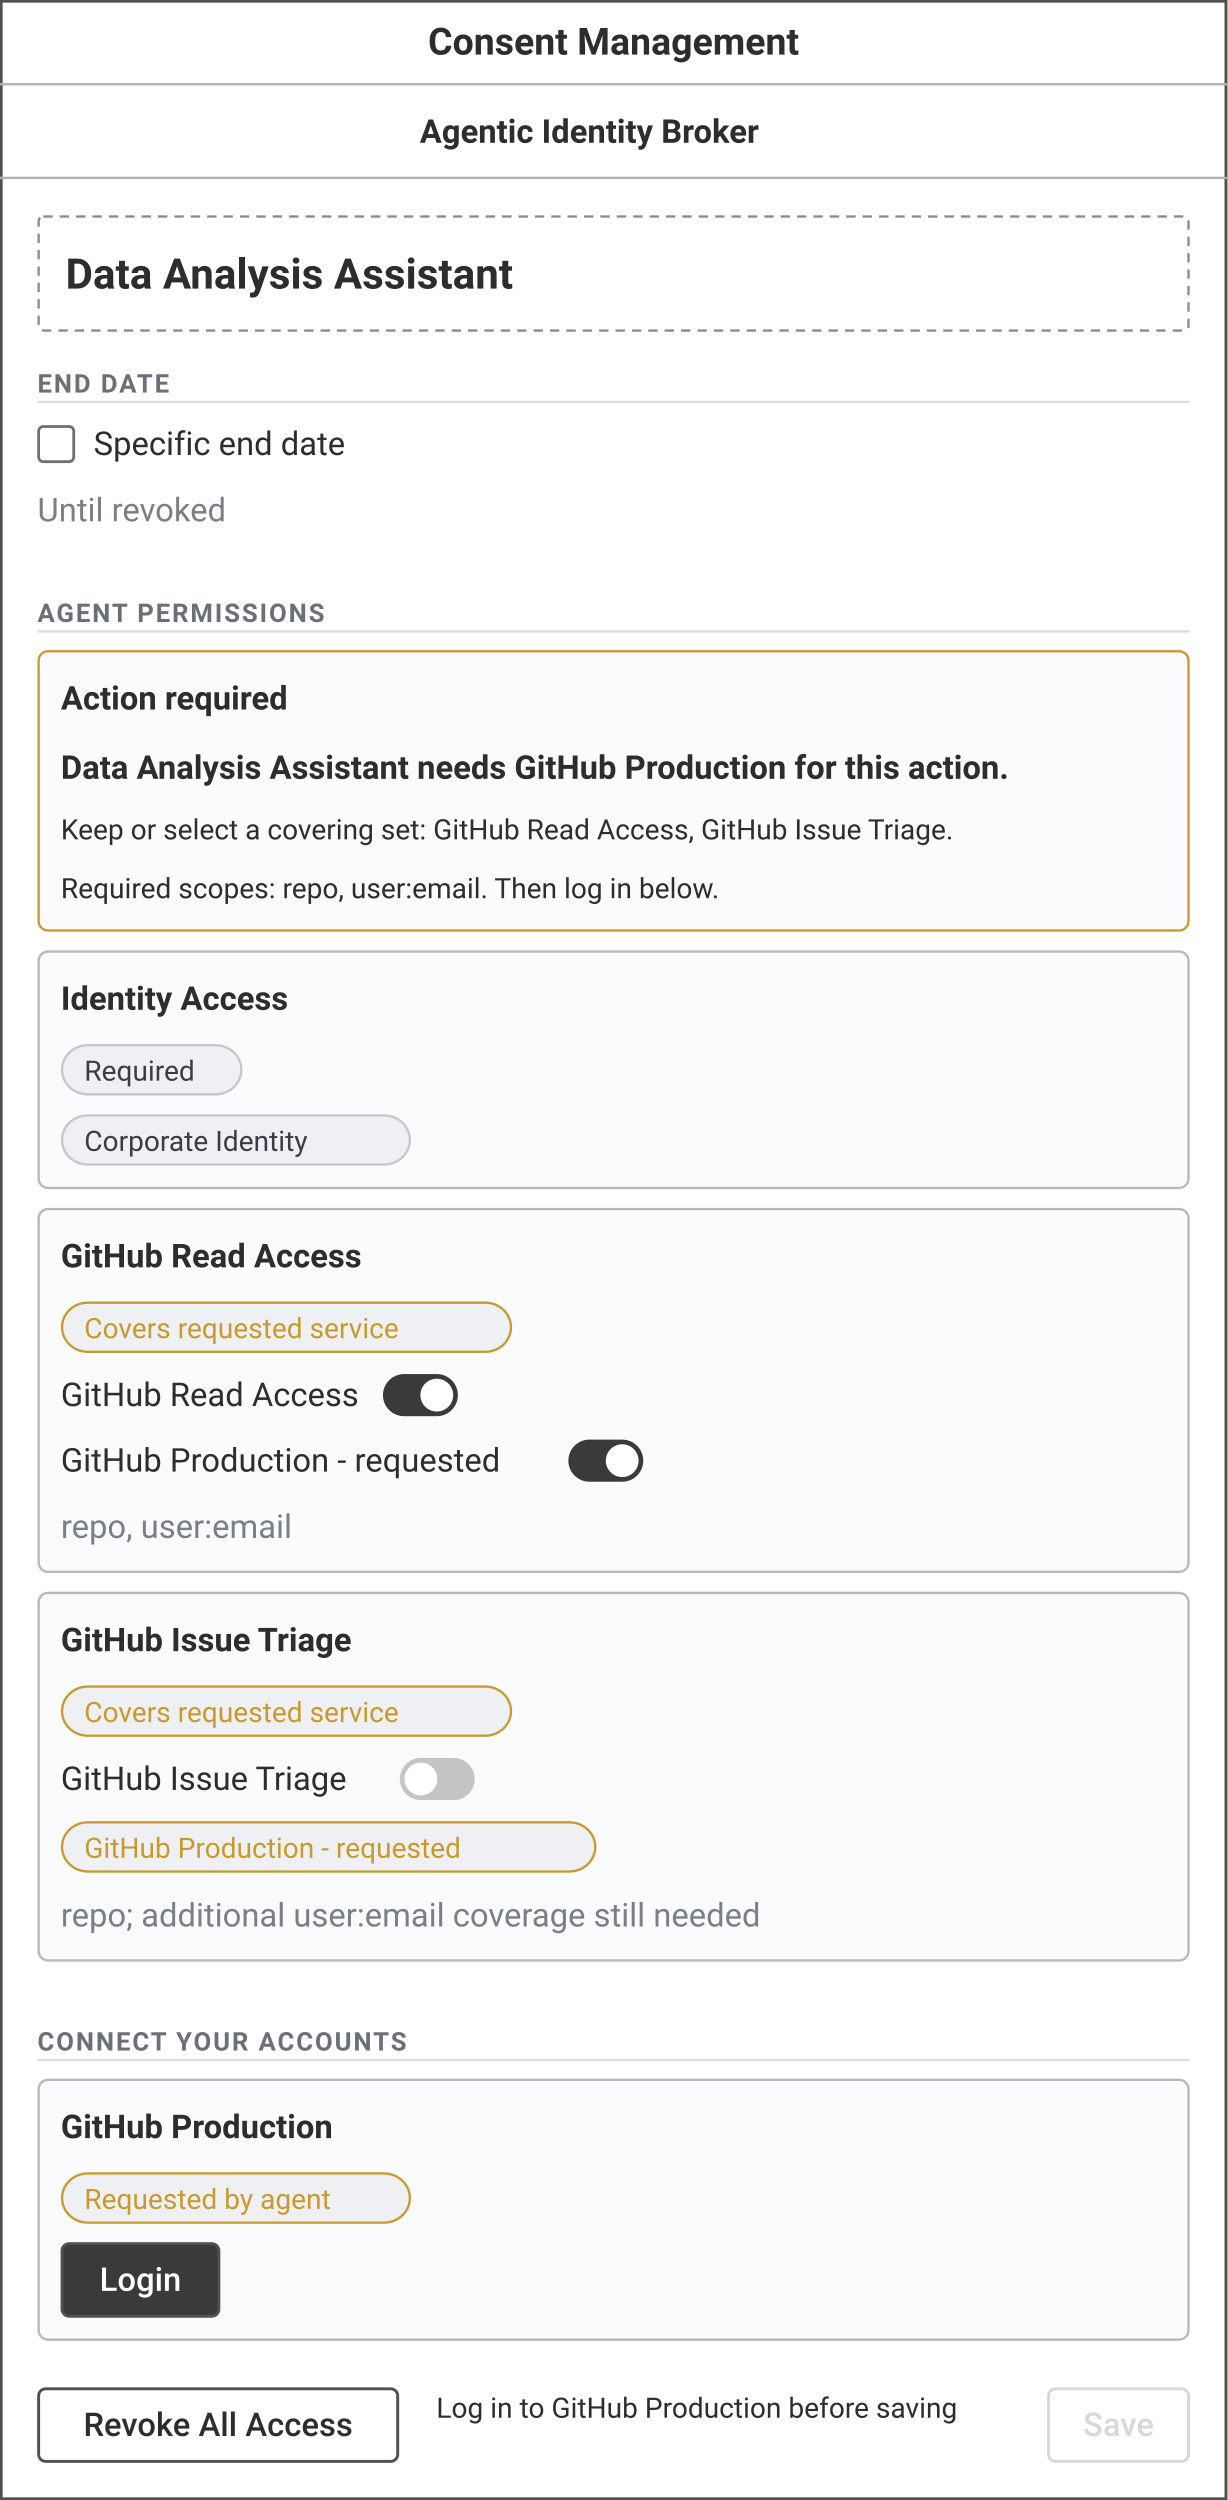
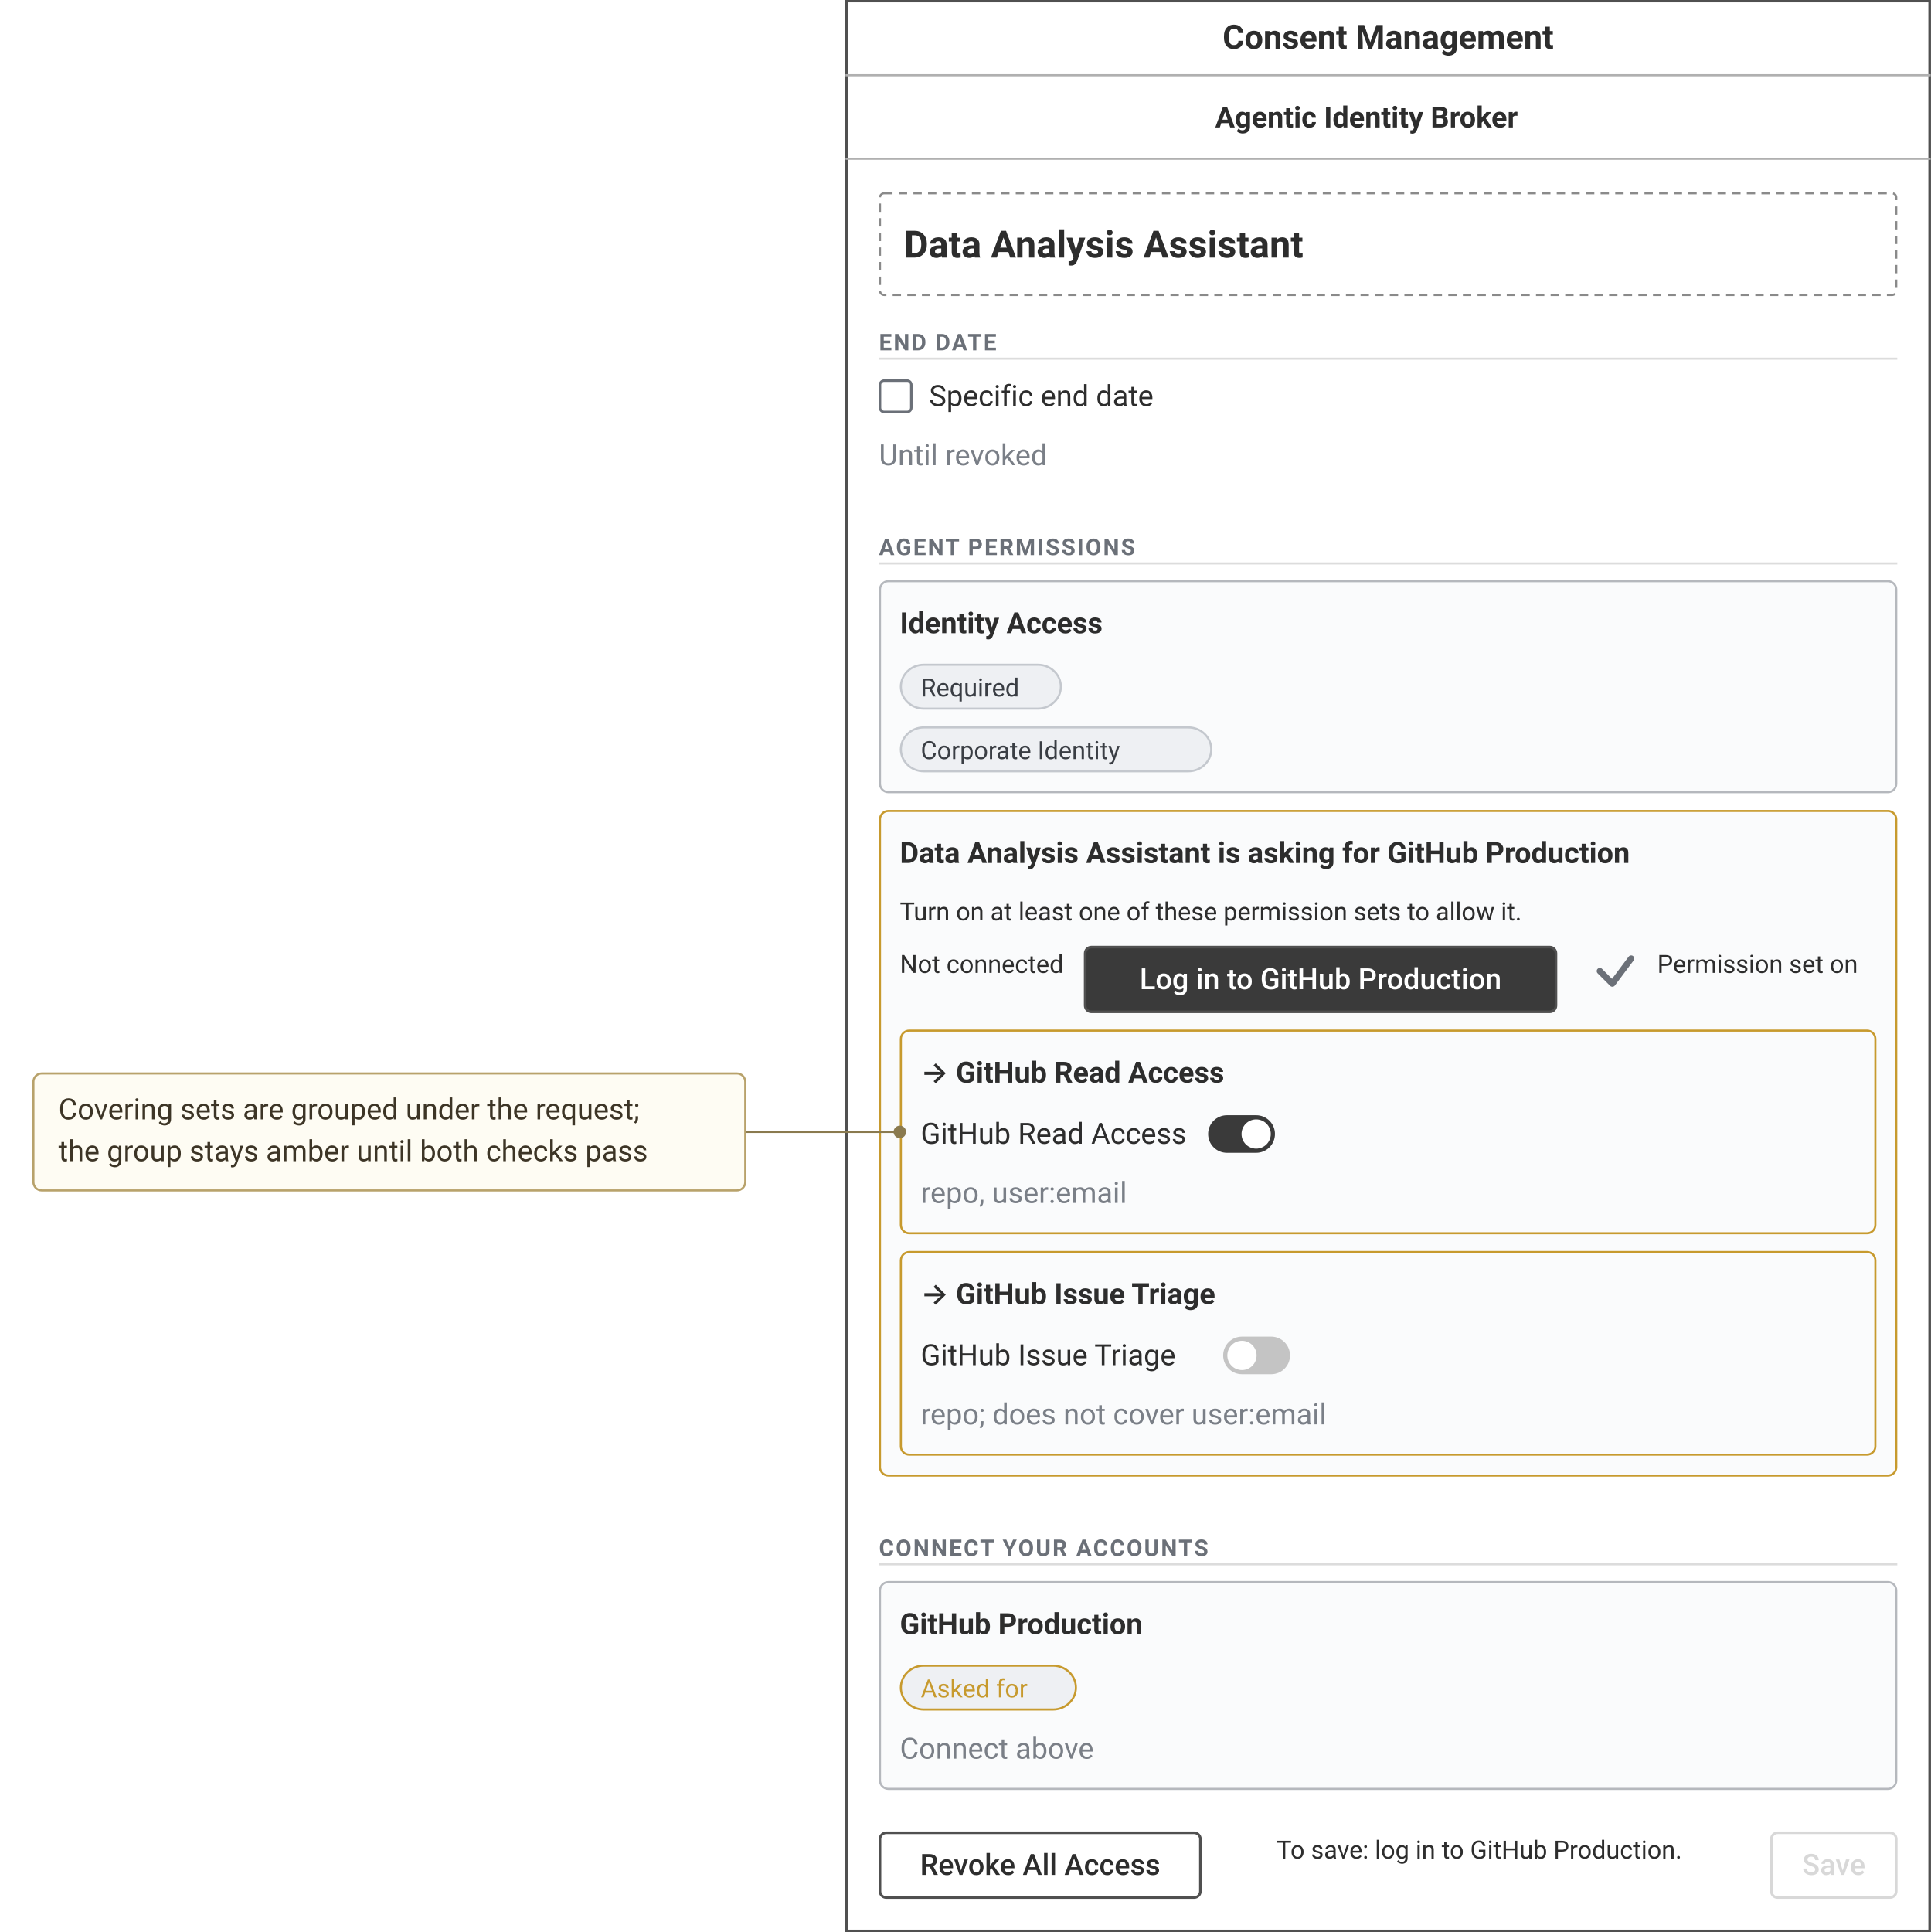
- <svg xmlns="http://www.w3.org/2000/svg" width="524.229" height="1068" viewBox="0 0 524.229 1068" font-family="system-ui, -apple-system, &quot;Segoe UI&quot;, Roboto, sans-serif" font-size="14" id="wireframes/consent-needs-login.svg">
-   <rect x="0" y="0" width="524.229" height="1068" fill="#ffffff" />
-   <rect x="0.5" y="0.5" width="523.229" height="1067" fill="none" stroke="#505050" stroke-width="1.25" />
-   <line x1="0" y1="36" x2="524.229" y2="36" stroke="#b0b0b0" stroke-width="1" />
-   <text x="262.114" y="23.333" text-anchor="middle" font-size="16" font-weight="600" fill="#2d2d2d">Consent Management</text>
-   <line x1="0" y1="76" x2="524.229" y2="76" stroke="#b0b0b0" stroke-width="1" />
-   <text x="179.314" y="61" font-weight="700" fill="#2d2d2d">Agentic Identity Broker</text>
-   <rect x="16.5" y="92.5" width="491.229" height="48.714" fill="none" stroke="#8a8a8a" stroke-width="1" stroke-dasharray="4 3" rx="2" />
-   <text x="28" y="123.286" font-weight="700" font-size="18" fill="#2d2d2d">Data Analysis Assistant</text>
-   <text x="16" y="167.714" font-size="11" font-weight="700" letter-spacing="0.8" fill="#6b7078">END DATE</text>
-   <line x1="16" y1="171.714" x2="508.229" y2="171.714" stroke="#c4c4c4" stroke-width="1" opacity="0.6" />
+ <svg xmlns="http://www.w3.org/2000/svg" width="924.343" height="924.857" viewBox="0 0 924.343 924.857" font-family="system-ui, -apple-system, &quot;Segoe UI&quot;, Roboto, sans-serif" font-size="14" id="wireframes/consent-needs-login.svg">
+   <rect x="0" y="0" width="924.343" height="924.857" fill="#ffffff" />
+   <rect x="405.3" y="0.5" width="518.543" height="923.857" fill="none" stroke="#505050" stroke-width="1.25" />
+   <line x1="404.8" y1="36" x2="924.343" y2="36" stroke="#b0b0b0" stroke-width="1" />
+   <text x="664.571" y="23.333" text-anchor="middle" font-size="16" font-weight="600" fill="#2d2d2d">Consent Management</text>
+   <line x1="404.8" y1="76" x2="924.343" y2="76" stroke="#b0b0b0" stroke-width="1" />
+   <text x="581.771" y="61" font-weight="700" fill="#2d2d2d">Agentic Identity Broker</text>
+   <rect x="421.3" y="92.5" width="486.543" height="48.714" fill="none" stroke="#8a8a8a" stroke-width="1" stroke-dasharray="4 3" rx="2" />
+   <text x="432.8" y="123.286" font-weight="700" font-size="18" fill="#2d2d2d">Data Analysis Assistant</text>
+   <text x="420.8" y="167.714" font-size="11" font-weight="700" letter-spacing="0.8" fill="#6b7078">END DATE</text>
+   <line x1="420.8" y1="171.714" x2="908.343" y2="171.714" stroke="#c4c4c4" stroke-width="1" opacity="0.6" />
  <g opacity="1">
-     <rect x="16.5" y="182.214" width="15" height="15" rx="2" fill="#ffffff" stroke="#6b7078" stroke-width="1.2" />
-     <text x="40" y="194.381" fill="#2d2d2d">Specific end date</text>
+     <rect x="421.3" y="182.214" width="15" height="15" rx="2" fill="#ffffff" stroke="#6b7078" stroke-width="1.2" />
+     <text x="444.8" y="194.381" fill="#2d2d2d">Specific end date</text>
  </g>
-   <text x="16" y="222.714" fill="#7a7f87">Until revoked</text>
-   <text x="16" y="265.714" font-size="11" font-weight="700" letter-spacing="0.8" fill="#6b7078">AGENT PERMISSIONS</text>
-   <line x1="16" y1="269.714" x2="508.229" y2="269.714" stroke="#c4c4c4" stroke-width="1" opacity="0.6" />
-   <rect x="16.5" y="278.214" width="491.229" height="119.286" fill="#fafbfc" stroke="#c79a2e" stroke-width="1" rx="4" />
-   <text x="26" y="303.114" font-weight="600" fill="#2d2d2d">Action required</text>
-   <text x="26" y="332.714" font-weight="700" fill="#2d2d2d">Data Analysis Assistant needs GitHub Production for this action.</text>
-   <text x="26" y="358.571" font-size="12" fill="#2d2d2d">Keep or select a covering set: GitHub Read Access, GitHub Issue Triage.</text>
-   <text x="26" y="383.714" font-size="12" fill="#2d2d2d">Required scopes: repo, user:email. Then log in below.</text>
-   <rect x="16.5" y="406.5" width="491.229" height="101" fill="#fafbfc" stroke="#b5b8bd" stroke-width="1" rx="4" />
-   <text x="26" y="431.4" font-weight="600" fill="#2d2d2d">Identity Access</text>
-   <rect x="26.5" y="446.5" width="76.6" height="21" rx="11" fill="#eef0f3" stroke="#c4c8ce" stroke-width="1" />
-   <text x="36" y="461.667" font-size="12" fill="#3a3e44">Required</text>
-   <rect x="26.5" y="476.5" width="148.6" height="21" rx="11" fill="#eef0f3" stroke="#c4c8ce" stroke-width="1" />
-   <text x="36" y="491.667" font-size="12" fill="#3a3e44">Corporate Identity</text>
-   <rect x="16.5" y="516.5" width="491.229" height="155" fill="#fafbfc" stroke="#b5b8bd" stroke-width="1" rx="4" />
-   <text x="26" y="541.4" font-weight="600" fill="#2d2d2d">GitHub Read Access</text>
-   <rect x="26.5" y="556.5" width="191.8" height="21" rx="11" fill="#eef0f3" stroke="#c79a2e" stroke-width="1" />
-   <text x="36" y="571.667" font-size="12" fill="#c79a2e">Covers requested service</text>
+   <text x="420.8" y="222.714" fill="#7a7f87">Until revoked</text>
+   <text x="420.8" y="265.714" font-size="11" font-weight="700" letter-spacing="0.8" fill="#6b7078">AGENT PERMISSIONS</text>
+   <line x1="420.8" y1="269.714" x2="908.343" y2="269.714" stroke="#c4c4c4" stroke-width="1" opacity="0.6" />
+   <rect x="421.3" y="278.214" width="486.543" height="101" fill="#fafbfc" stroke="#b5b8bd" stroke-width="1" rx="4" />
+   <text x="430.8" y="303.114" font-weight="600" fill="#2d2d2d">Identity Access</text>
+   <rect x="431.3" y="318.214" width="76.6" height="21" rx="11" fill="#eef0f3" stroke="#c4c8ce" stroke-width="1" />
+   <text x="440.8" y="333.381" font-size="12" fill="#3a3e44">Required</text>
+   <rect x="431.3" y="348.214" width="148.6" height="21" rx="11" fill="#eef0f3" stroke="#c4c8ce" stroke-width="1" />
+   <text x="440.8" y="363.381" font-size="12" fill="#3a3e44">Corporate Identity</text>
+   <rect x="421.3" y="388.214" width="486.543" height="318.143" fill="#fafbfc" stroke="#c79a2e" stroke-width="1" rx="4" />
+   <text x="430.8" y="413.114" font-weight="600" fill="#2d2d2d">Data Analysis Assistant is asking for GitHub Production</text>
+   <text x="430.8" y="440.571" font-size="12" fill="#2d2d2d">Turn on at least one of these permission sets to allow it.</text>
+   <text x="430.8" y="465.714" font-size="12" fill="#2d2d2d">Not connected</text>
  <g opacity="1">
-     <rect x="163.6" y="587" width="32" height="18" rx="9" fill="#3a3a3a" />
-     <circle cx="186.6" cy="596" r="7" fill="#ffffff" />
-     <text x="26" y="600.667" fill="#2d2d2d">GitHub Read Access</text>
+     <rect x="519.529" y="453.357" width="225.4" height="31" fill="#3a3a3a" stroke="#505050" stroke-width="1.25" rx="3" />
+     <text x="632.229" y="473.524" text-anchor="middle" font-weight="500" fill="#ffffff">Log in to GitHub Production</text>
  </g>
+   <g transform="translate(761.4286 452.8571) scale(1.5)" color="#6b7078">
+     <path d="M 3 8 L 7 12 L 13 4" fill="none" stroke="currentColor" stroke-width="2" stroke-linecap="round" stroke-linejoin="round" />
+   </g>
+   <text x="793.429" y="465.714" font-size="12" fill="#2d2d2d">Permission set on</text>
+   <rect x="431.3" y="493.357" width="466.543" height="97" fill="#fafbfc" stroke="#c79a2e" stroke-width="1" rx="4" />
+   <text x="440.8" y="518.257" font-weight="600" fill="#2d2d2d">→ GitHub Read Access</text>
  <g opacity="1">
-     <rect x="242.8" y="615" width="32" height="18" rx="9" fill="#3a3a3a" />
-     <circle cx="265.8" cy="624" r="7" fill="#ffffff" />
-     <text x="26" y="628.667" fill="#2d2d2d">GitHub Production - requested</text>
+     <rect x="578.4" y="533.857" width="32" height="18" rx="9" fill="#3a3a3a" />
+     <circle cx="601.4" cy="542.857" r="7" fill="#ffffff" />
+     <text x="440.8" y="547.524" fill="#2d2d2d">GitHub Read Access</text>
  </g>
-   <text x="26" y="657" fill="#7a7f87">repo, user:email</text>
-   <rect x="16.5" y="680.5" width="491.229" height="157" fill="#fafbfc" stroke="#b5b8bd" stroke-width="1" rx="4" />
-   <text x="26" y="705.4" font-weight="600" fill="#2d2d2d">GitHub Issue Triage</text>
-   <rect x="26.5" y="720.5" width="191.8" height="21" rx="11" fill="#eef0f3" stroke="#c79a2e" stroke-width="1" />
-   <text x="36" y="735.667" font-size="12" fill="#c79a2e">Covers requested service</text>
+   <text x="440.8" y="575.857" fill="#7a7f87">repo, user:email</text>
+   <rect x="431.3" y="599.357" width="466.543" height="97" fill="#fafbfc" stroke="#c79a2e" stroke-width="1" rx="4" />
+   <text x="440.8" y="624.257" font-weight="600" fill="#2d2d2d">→ GitHub Issue Triage</text>
  <g opacity="1">
-     <rect x="170.8" y="751" width="32" height="18" rx="9" fill="#c4c4c4" />
-     <circle cx="179.8" cy="760" r="7" fill="#ffffff" />
-     <text x="26" y="764.667" fill="#2d2d2d">GitHub Issue Triage</text>
+     <rect x="585.6" y="639.857" width="32" height="18" rx="9" fill="#c4c4c4" />
+     <circle cx="594.6" cy="648.857" r="7" fill="#ffffff" />
+     <text x="440.8" y="653.524" fill="#2d2d2d">GitHub Issue Triage</text>
  </g>
-   <rect x="26.5" y="778.5" width="227.8" height="21" rx="11" fill="#eef0f3" stroke="#c79a2e" stroke-width="1" />
-   <text x="36" y="793.667" font-size="12" fill="#c79a2e">GitHub Production - requested</text>
-   <text x="26" y="823" fill="#7a7f87">repo; additional user:email coverage still needed</text>
-   <text x="16" y="876" font-size="11" font-weight="700" letter-spacing="0.8" fill="#6b7078">CONNECT YOUR ACCOUNTS</text>
-   <line x1="16" y1="880" x2="508.229" y2="880" stroke="#c4c4c4" stroke-width="1" opacity="0.6" />
-   <rect x="16.5" y="888.5" width="491.229" height="111" fill="#fafbfc" stroke="#b5b8bd" stroke-width="1" rx="4" />
-   <text x="26" y="913.4" font-weight="600" fill="#2d2d2d">GitHub Production</text>
-   <rect x="26.5" y="928.5" width="148.6" height="21" rx="11" fill="#eef0f3" stroke="#c79a2e" stroke-width="1" />
-   <text x="36" y="943.667" font-size="12" fill="#c79a2e">Requested by agent</text>
+   <text x="440.8" y="681.857" fill="#7a7f87">repo; does not cover user:email</text>
+   <text x="420.8" y="744.857" font-size="11" font-weight="700" letter-spacing="0.8" fill="#6b7078">CONNECT YOUR ACCOUNTS</text>
+   <line x1="420.8" y1="748.857" x2="908.343" y2="748.857" stroke="#c4c4c4" stroke-width="1" opacity="0.6" />
+   <rect x="421.3" y="757.357" width="486.543" height="99" fill="#fafbfc" stroke="#b5b8bd" stroke-width="1" rx="4" />
+   <text x="430.8" y="782.257" font-weight="600" fill="#2d2d2d">GitHub Production</text>
+   <rect x="431.3" y="797.357" width="83.8" height="21" rx="11" fill="#eef0f3" stroke="#c79a2e" stroke-width="1" />
+   <text x="440.8" y="812.524" font-size="12" fill="#c79a2e">Asked for</text>
+   <text x="430.8" y="841.857" fill="#7a7f87">Connect above</text>
  <g opacity="1">
-     <rect x="26.5" y="958.5" width="67" height="31" fill="#3a3a3a" stroke="#505050" stroke-width="1.25" rx="3" />
-     <text x="60" y="978.667" text-anchor="middle" font-weight="500" fill="#ffffff">Login</text>
+     <rect x="421.3" y="877.357" width="153.4" height="31" fill="#ffffff" stroke="#505050" stroke-width="1.25" rx="3" />
+     <text x="498" y="897.524" text-anchor="middle" font-weight="500" fill="#2d2d2d">Revoke All Access</text>
  </g>
-   <g opacity="1">
-     <rect x="16.5" y="1020.5" width="153.4" height="31" fill="#ffffff" stroke="#505050" stroke-width="1.25" rx="3" />
-     <text x="93.2" y="1040.667" text-anchor="middle" font-weight="500" fill="#2d2d2d">Revoke All Access</text>
+   <text x="611.2" y="889.714" font-size="12" fill="#2d2d2d">To save: log in to GitHub Production.</text>
+   <g opacity="0.55">
+     <rect x="848.043" y="877.357" width="59.8" height="31" fill="#ffffff" stroke="#b8b8b8" stroke-width="1.25" rx="3" />
+     <text x="877.943" y="897.524" text-anchor="middle" font-weight="500" fill="#b8b8b8">Save</text>
  </g>
-   <text x="186.4" y="1032.857" font-size="12" fill="#2d2d2d">Log in to GitHub Production before saving</text>
-   <g opacity="0.55">
-     <rect x="447.929" y="1020.5" width="59.8" height="31" fill="#ffffff" stroke="#b8b8b8" stroke-width="1.25" rx="3" />
-     <text x="477.829" y="1040.667" text-anchor="middle" font-weight="500" fill="#b8b8b8">Save</text>
-   </g>
+   <line x1="430.8" y1="541.857" x2="356.8" y2="541.857" stroke="#8a7a4f" stroke-width="1" />
+   <circle cx="430.8" cy="541.857" r="3" fill="#8a7a4f" />
+   <rect x="16" y="513.857" width="340.8" height="56" rx="4" ry="4" fill="#fefcf3" stroke="#b8a26b" stroke-width="1" />
+   <text x="28" y="535.857" fill="#3d3526">Covering sets are grouped under the request;</text>
+   <text x="28" y="555.857" fill="#3d3526">the group stays amber until both checks pass</text>
</svg>
